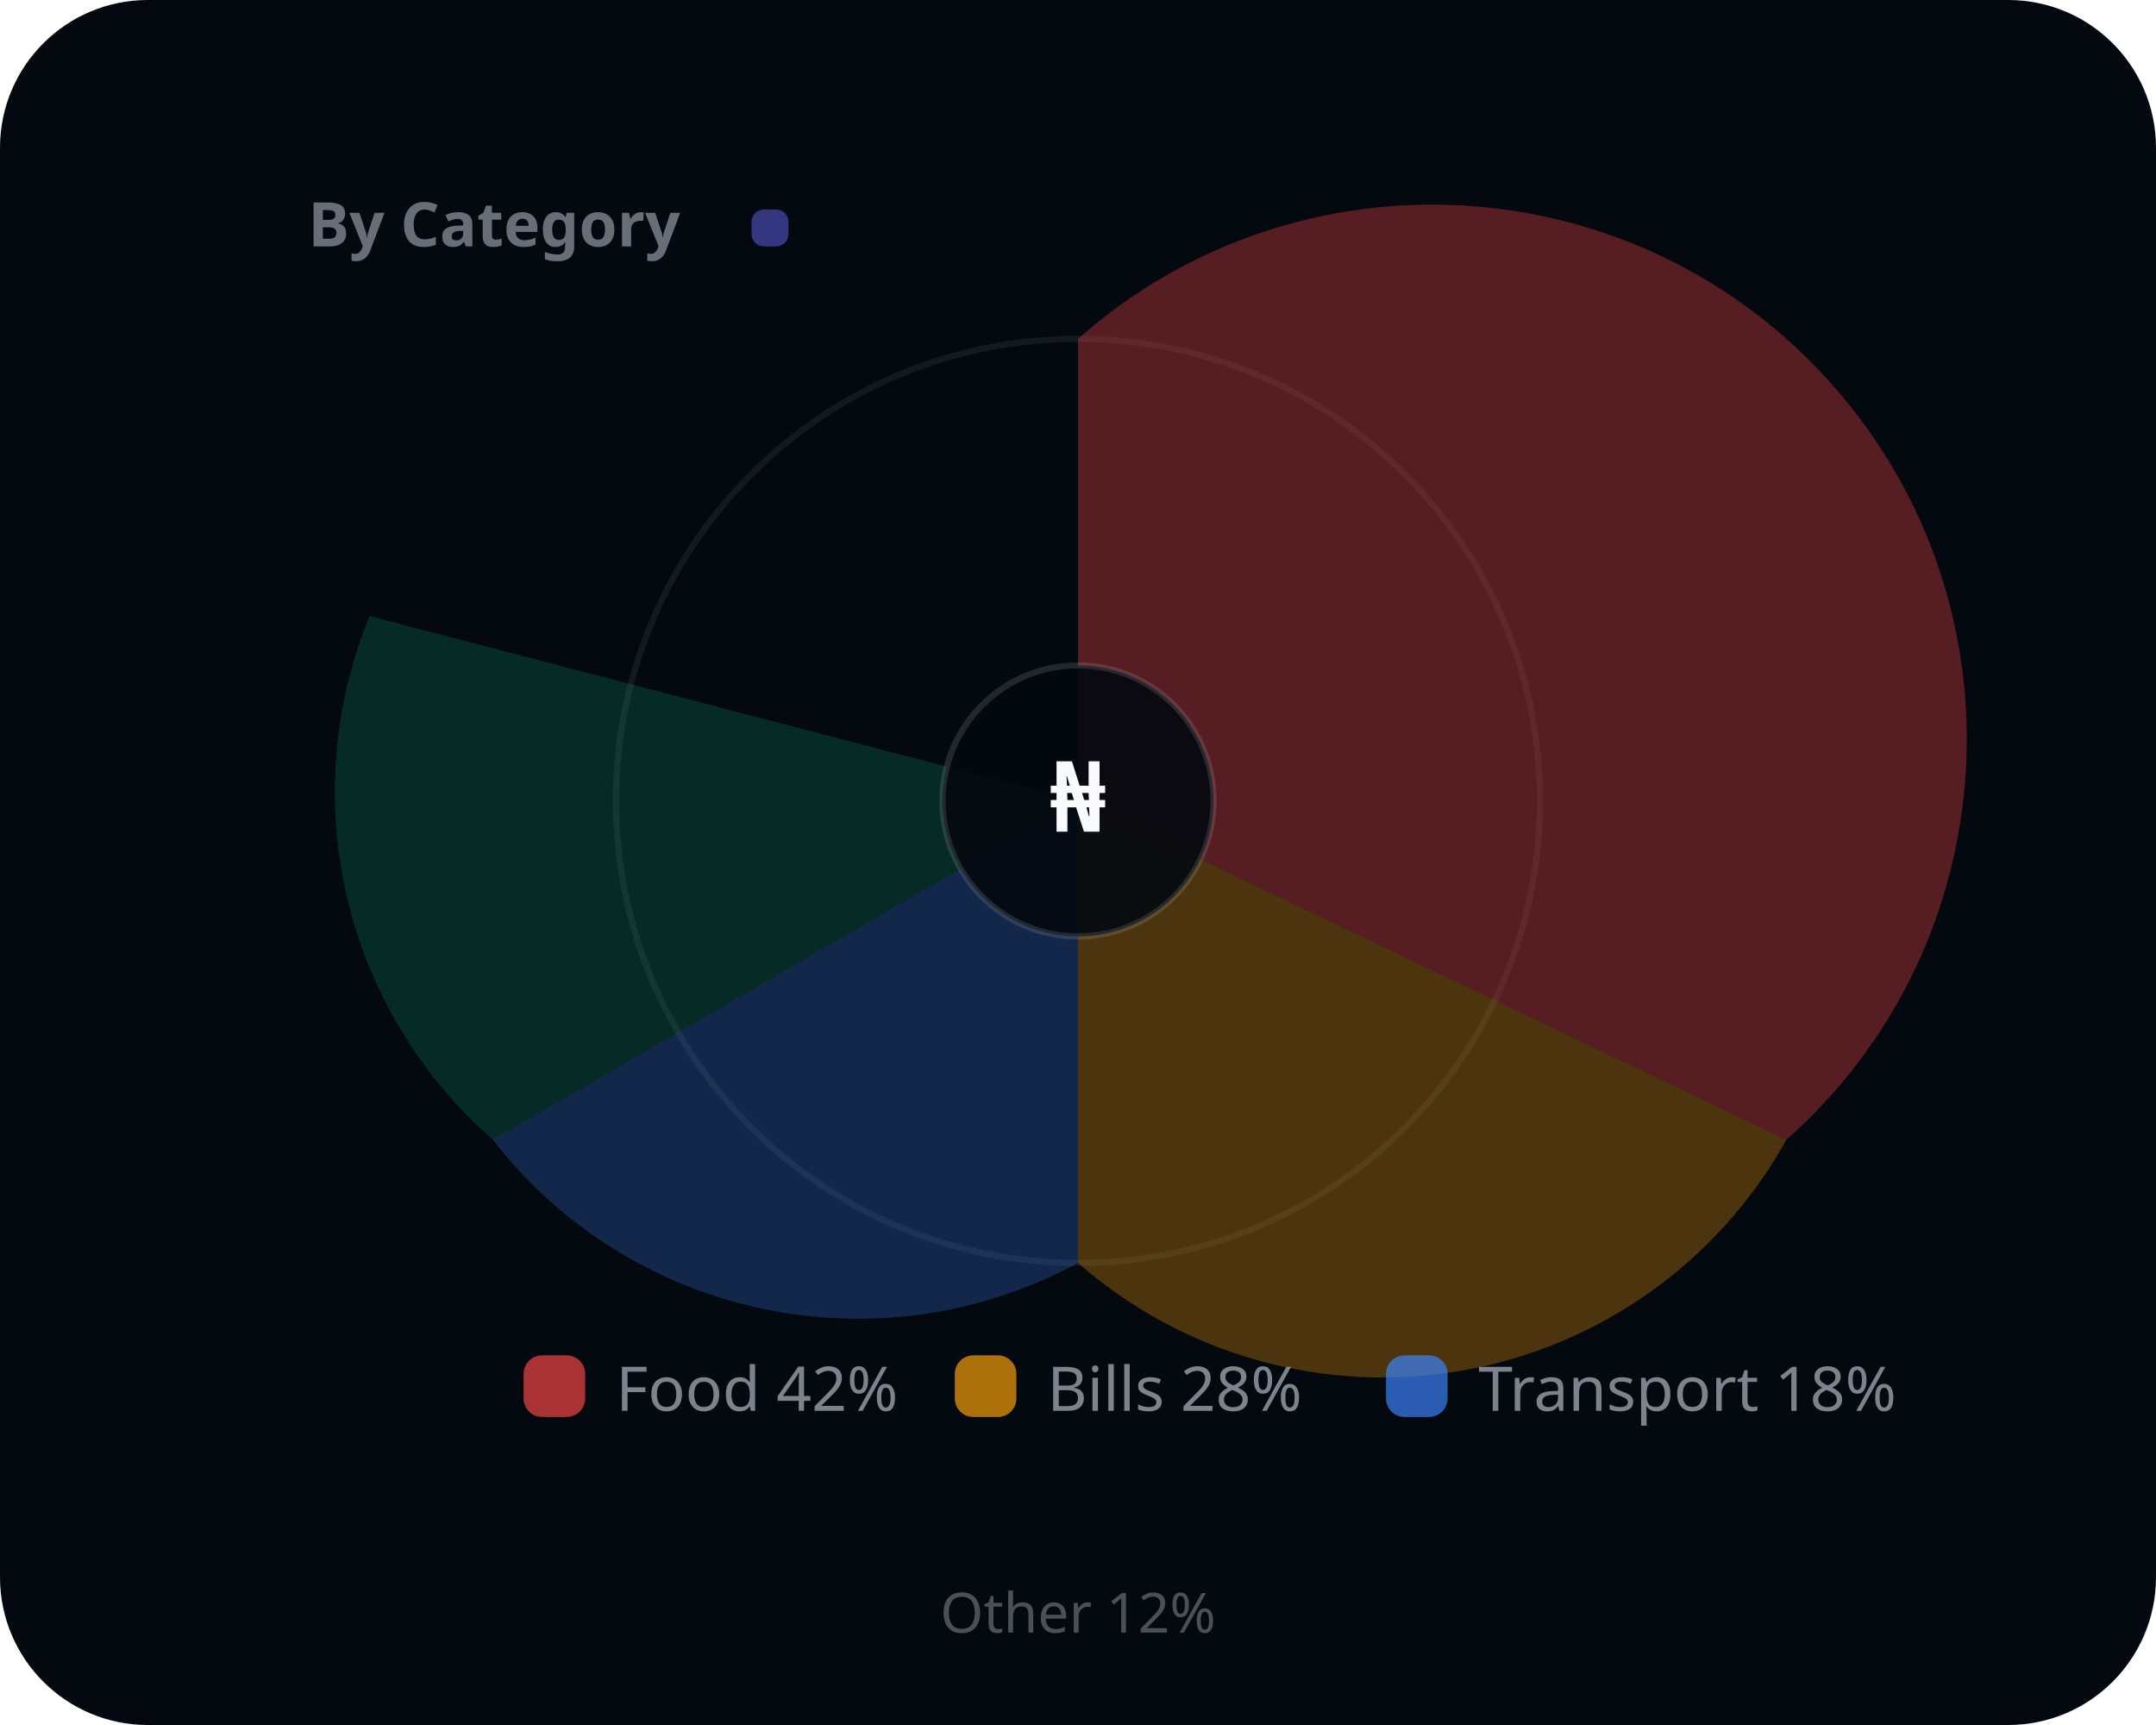
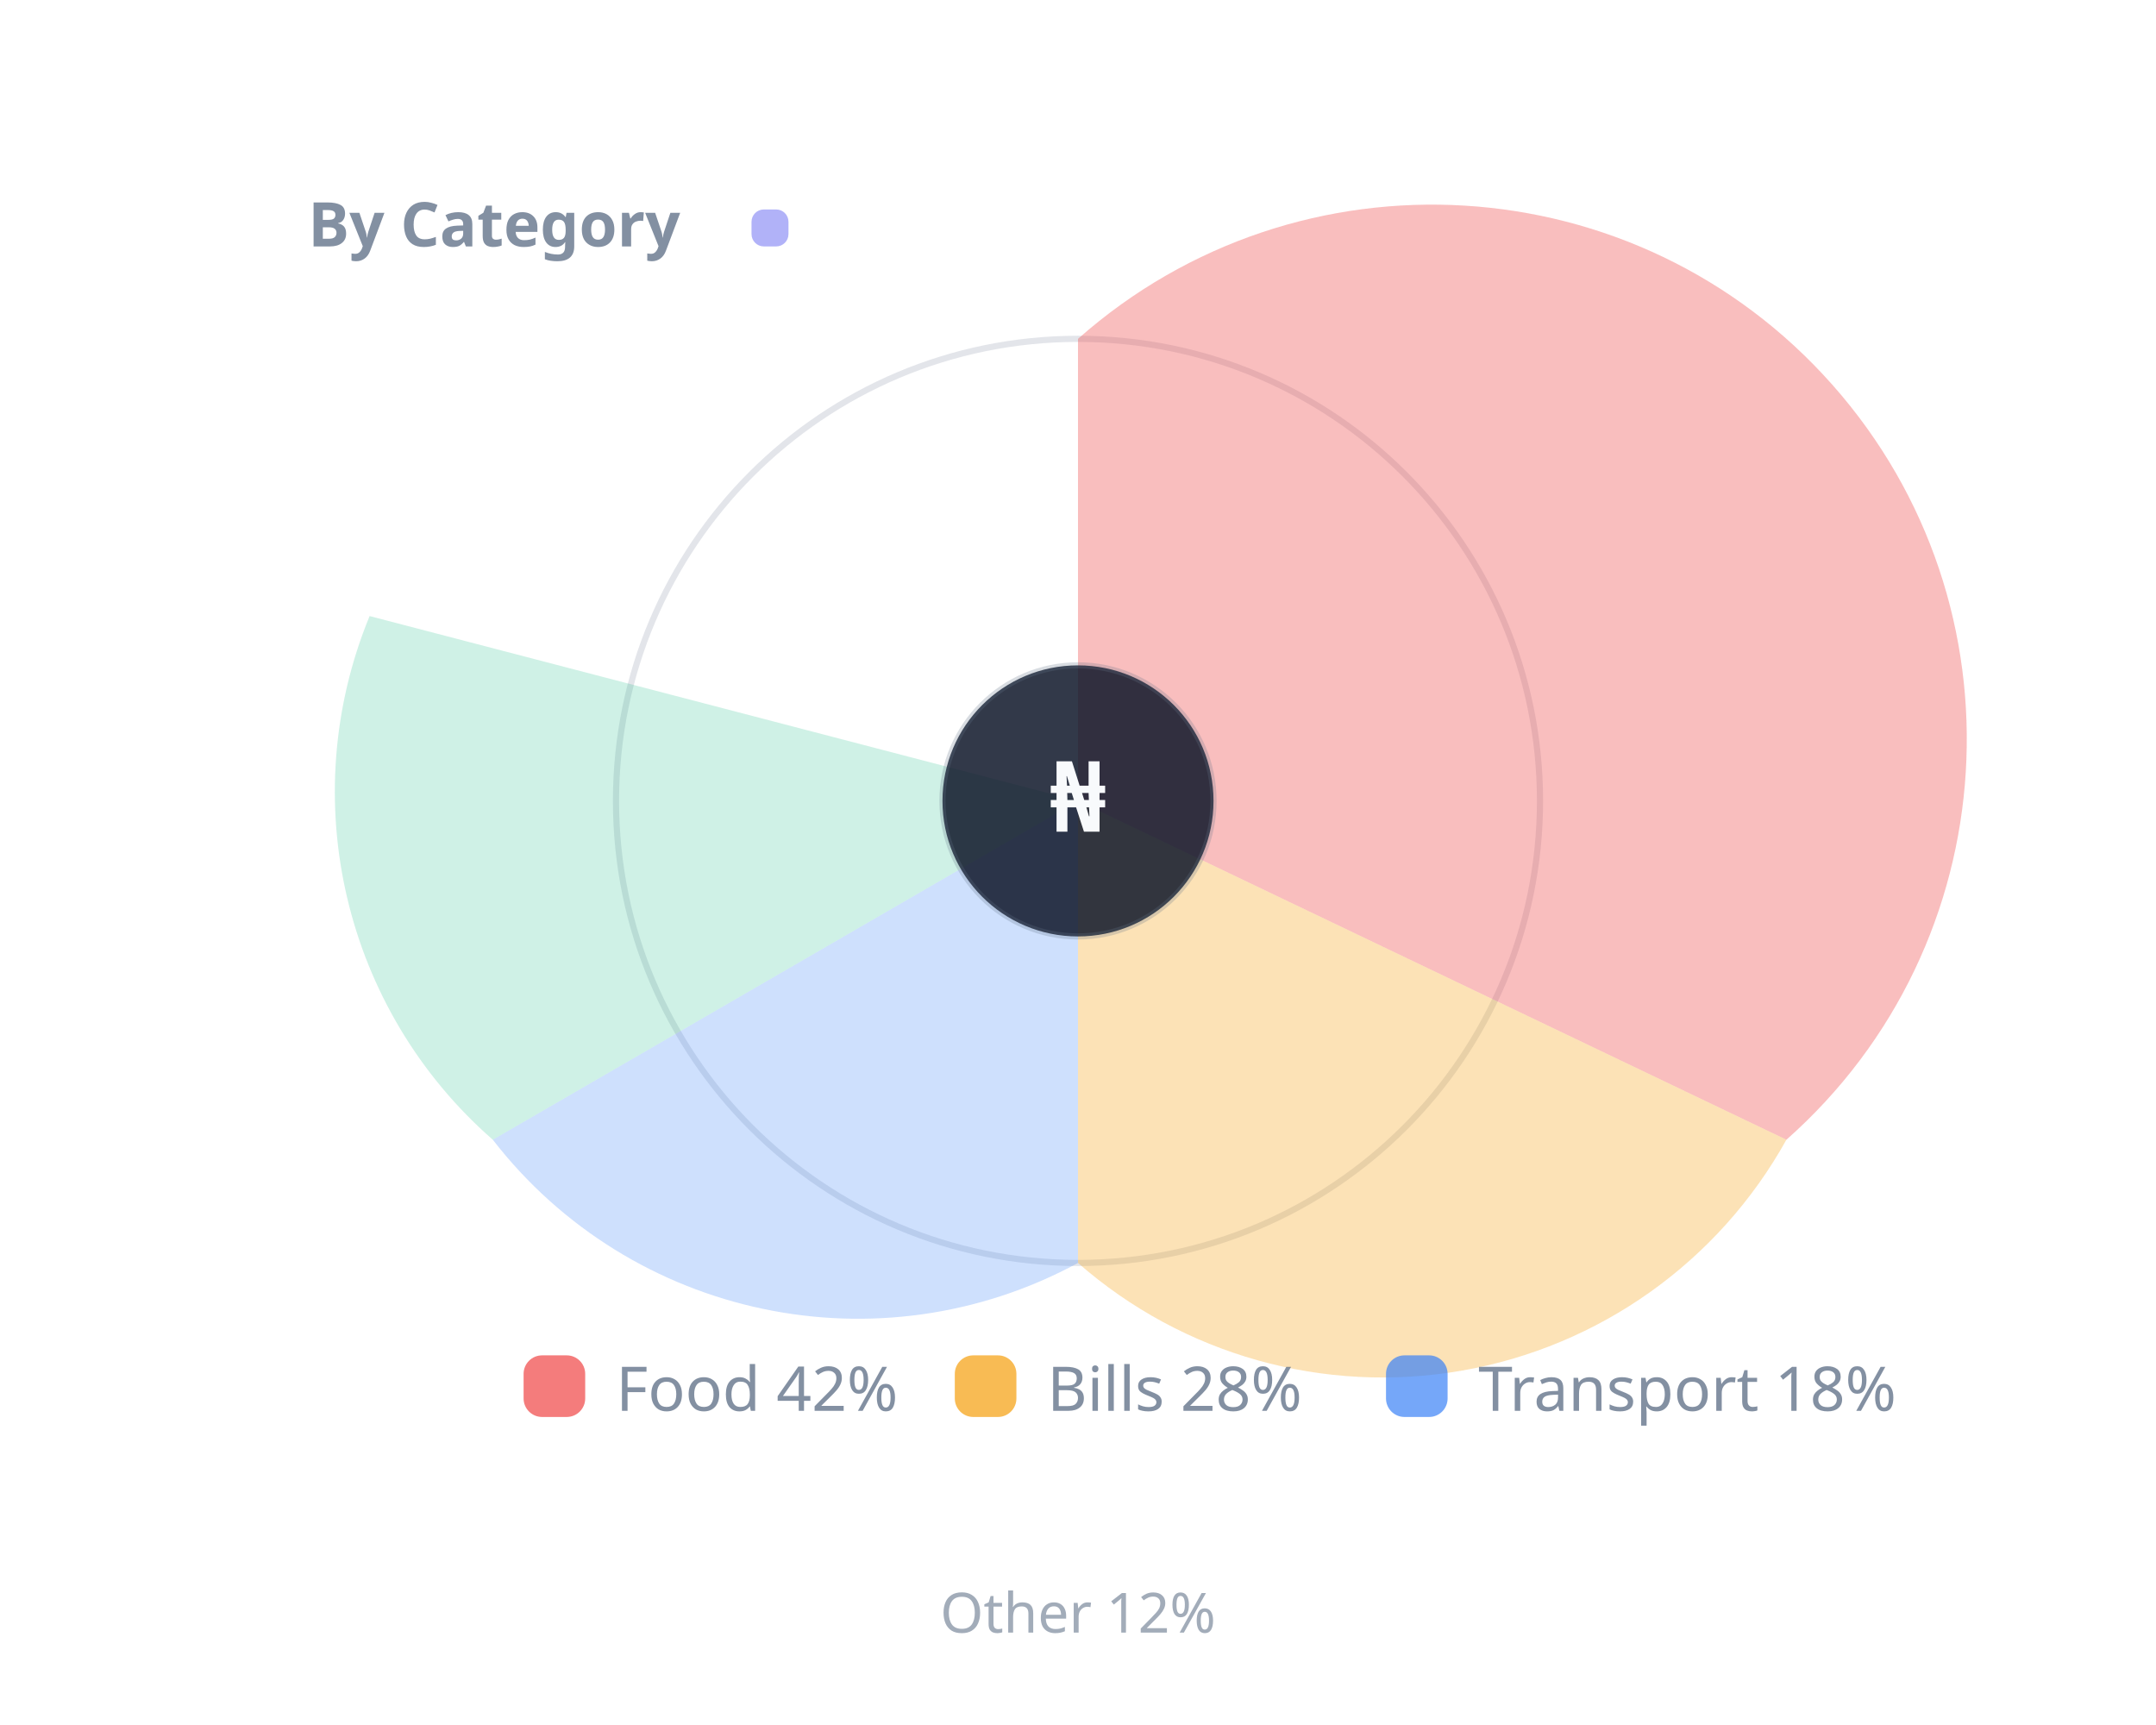
<svg xmlns="http://www.w3.org/2000/svg" viewBox="0 0 350 280" fill="none">
-   <rect width="350" height="280" rx="24" fill="#04080f" />
-   <circle cx="175" cy="130" r="75" fill="none" stroke="rgba(203,213,225,0.08)" stroke-width="1" />
+   <circle cx="175" cy="130" r="75" fill="none" stroke="rgba(100,116,139,0.18)" stroke-width="1" />
  <path d="M175 130 L175 55 A75 75 0 0 1 290 185 Z" fill="#ef4444" opacity="0.35" />
  <path d="M175 130 L290 185 A75 75 0 0 1 175 205 Z" fill="#f59e0b" opacity="0.3" />
  <path d="M175 130 L175 205 A75 75 0 0 1 80 185 Z" fill="#3b82f6" opacity="0.25" />
  <path d="M175 130 L80 185 A75 75 0 0 1 60 100 Z" fill="#10b981" opacity="0.2" />
-   <circle cx="175" cy="130" r="22" fill="rgba(4,8,15,0.9)" stroke="rgba(203,213,225,0.15)" stroke-width="1" />
+   <circle cx="175" cy="130" r="22" fill="rgba(15,23,42,0.85)" stroke="rgba(100,116,139,0.25)" stroke-width="1" />
  <text x="175" y="135" text-anchor="middle" fill="#f8fafc" font-size="16" font-weight="bold" font-family="system-ui">₦</text>
  <rect x="85" y="220" width="10" height="10" rx="3" fill="#ef4444" opacity="0.7" />
-   <text x="100" y="229" fill="rgba(203,213,225,0.6)" font-size="10" font-family="system-ui">Food 42%</text>
+   <text x="100" y="229" fill="#64748b" font-size="10" font-family="system-ui" opacity="0.8">Food 42%</text>
  <rect x="155" y="220" width="10" height="10" rx="3" fill="#f59e0b" opacity="0.7" />
-   <text x="170" y="229" fill="rgba(203,213,225,0.6)" font-size="10" font-family="system-ui">Bills 28%</text>
+   <text x="170" y="229" fill="#64748b" font-size="10" font-family="system-ui" opacity="0.8">Bills 28%</text>
  <rect x="225" y="220" width="10" height="10" rx="3" fill="#3b82f6" opacity="0.7" />
-   <text x="240" y="229" fill="rgba(203,213,225,0.6)" font-size="10" font-family="system-ui">Transport 18%</text>
-   <text x="175" y="265" text-anchor="middle" fill="rgba(203,213,225,0.35)" font-size="9" font-family="system-ui">Other 12%</text>
-   <text x="50" y="40" fill="rgba(203,213,225,0.5)" font-size="10" font-weight="600" font-family="system-ui">By Category</text>
+   <text x="240" y="229" fill="#64748b" font-size="10" font-family="system-ui" opacity="0.8">Transport 18%</text>
+   <text x="175" y="265" text-anchor="middle" fill="#64748b" font-size="9" font-family="system-ui" opacity="0.6">Other 12%</text>
+   <text x="50" y="40" fill="#64748b" font-size="10" font-weight="600" font-family="system-ui" opacity="0.8">By Category</text>
  <rect x="122" y="34" width="6" height="6" rx="2" fill="#6366f1" opacity="0.5" />
</svg>
